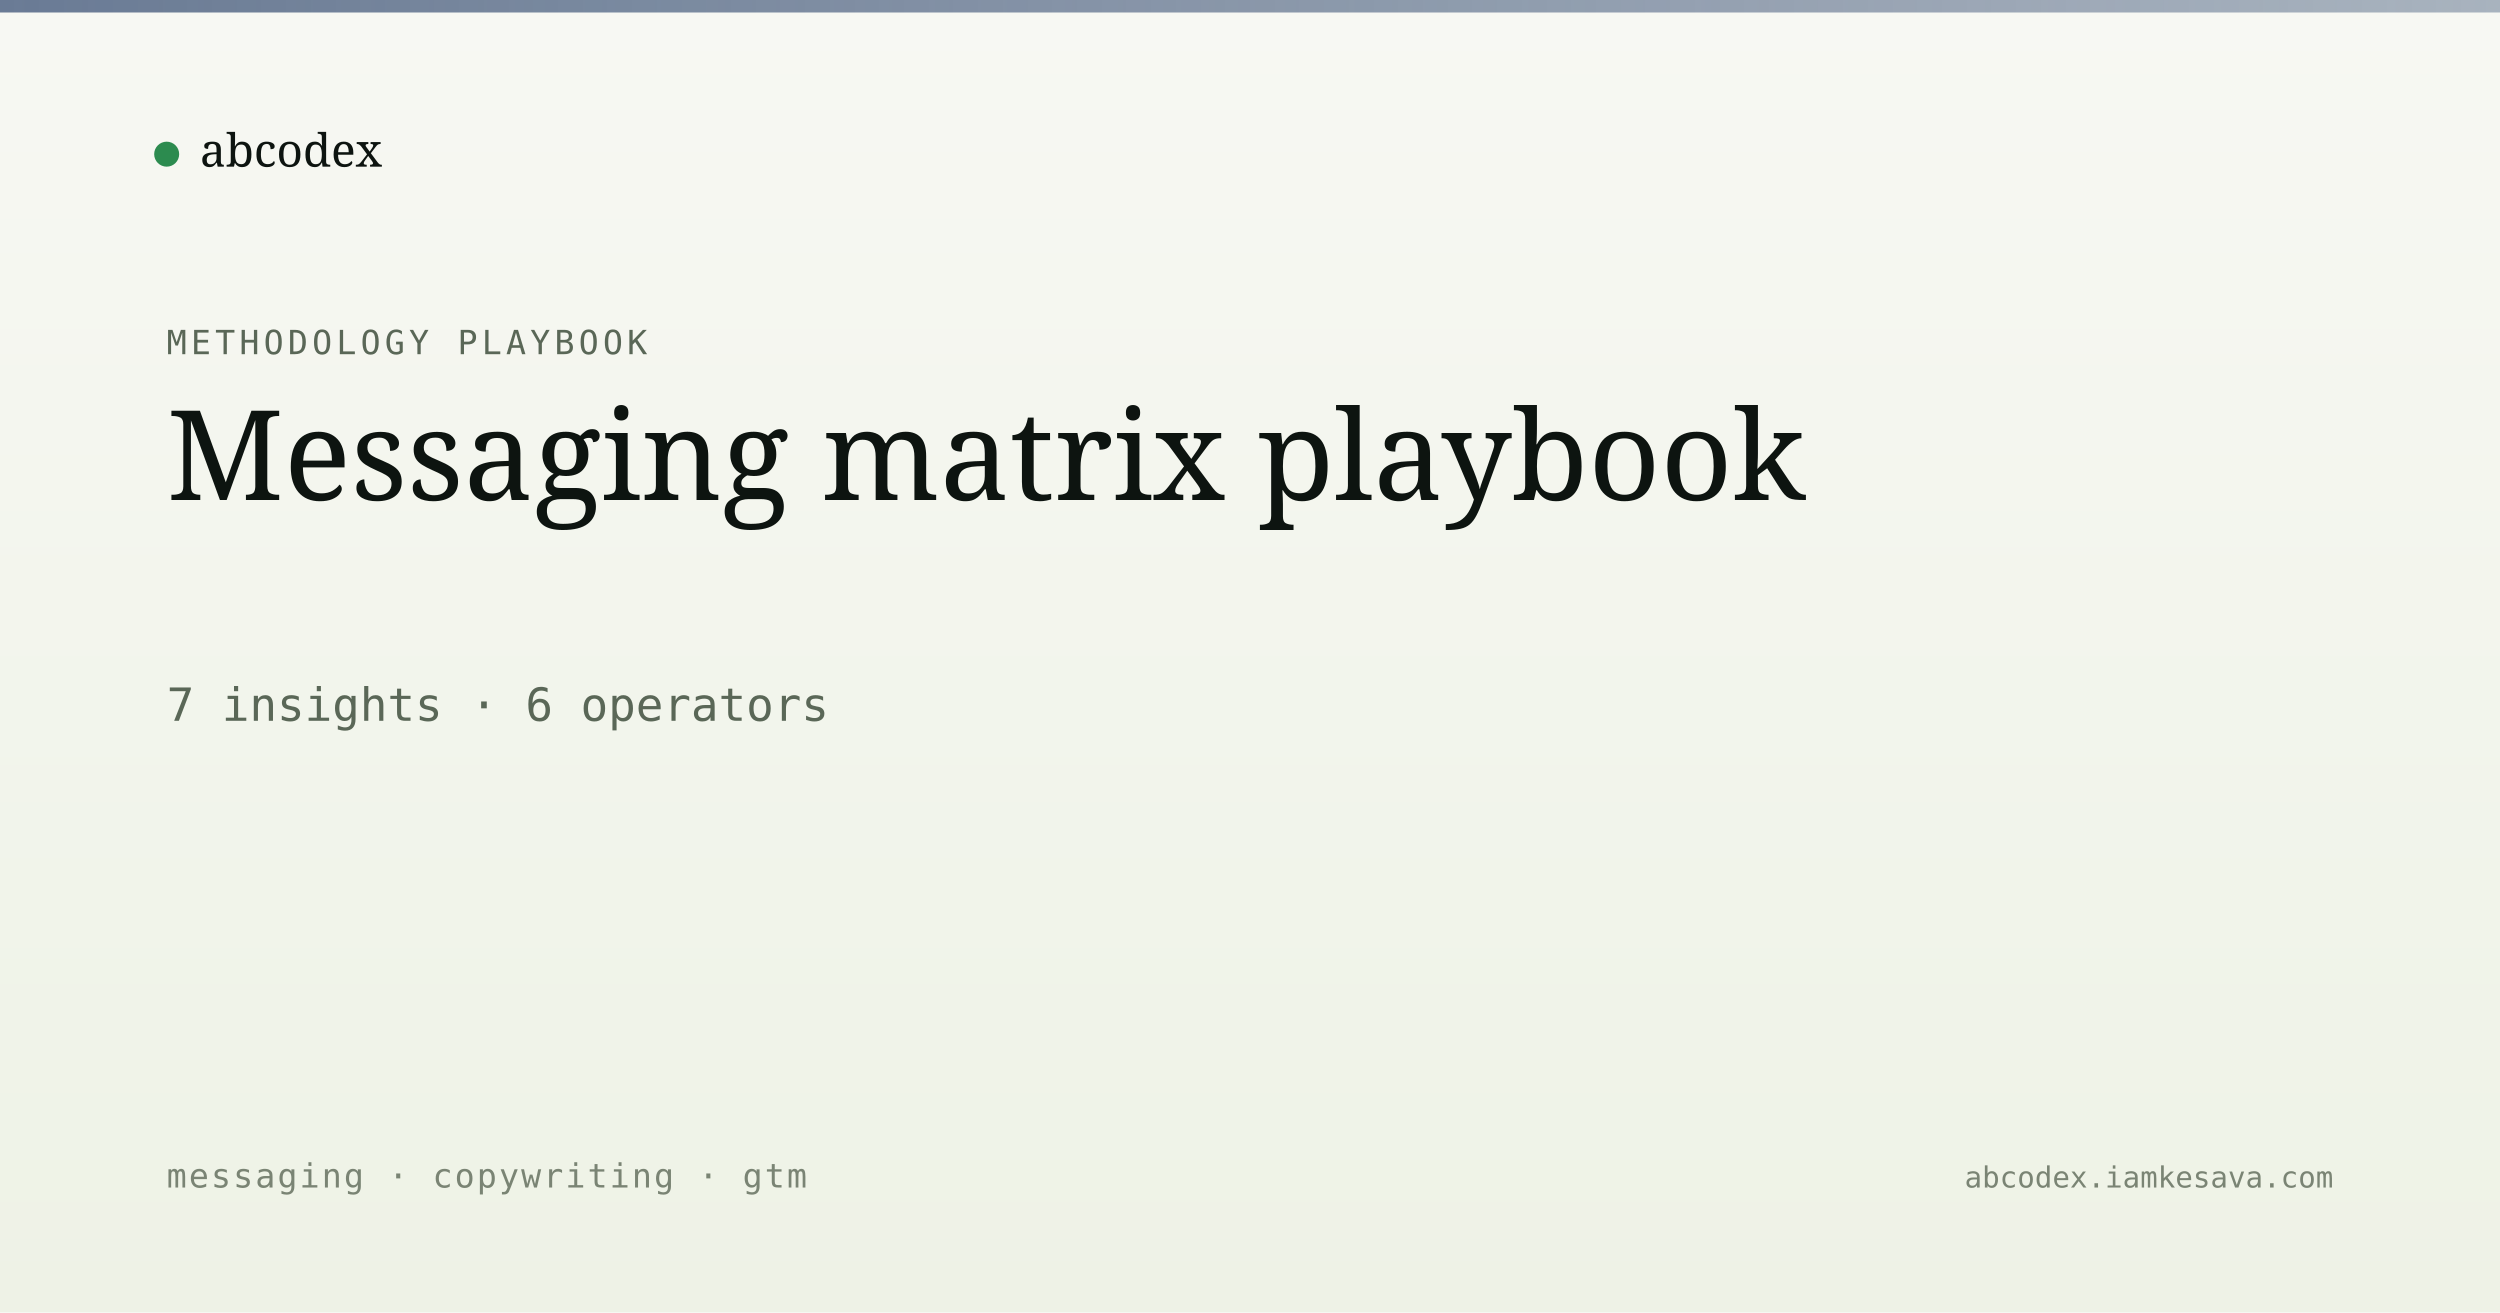
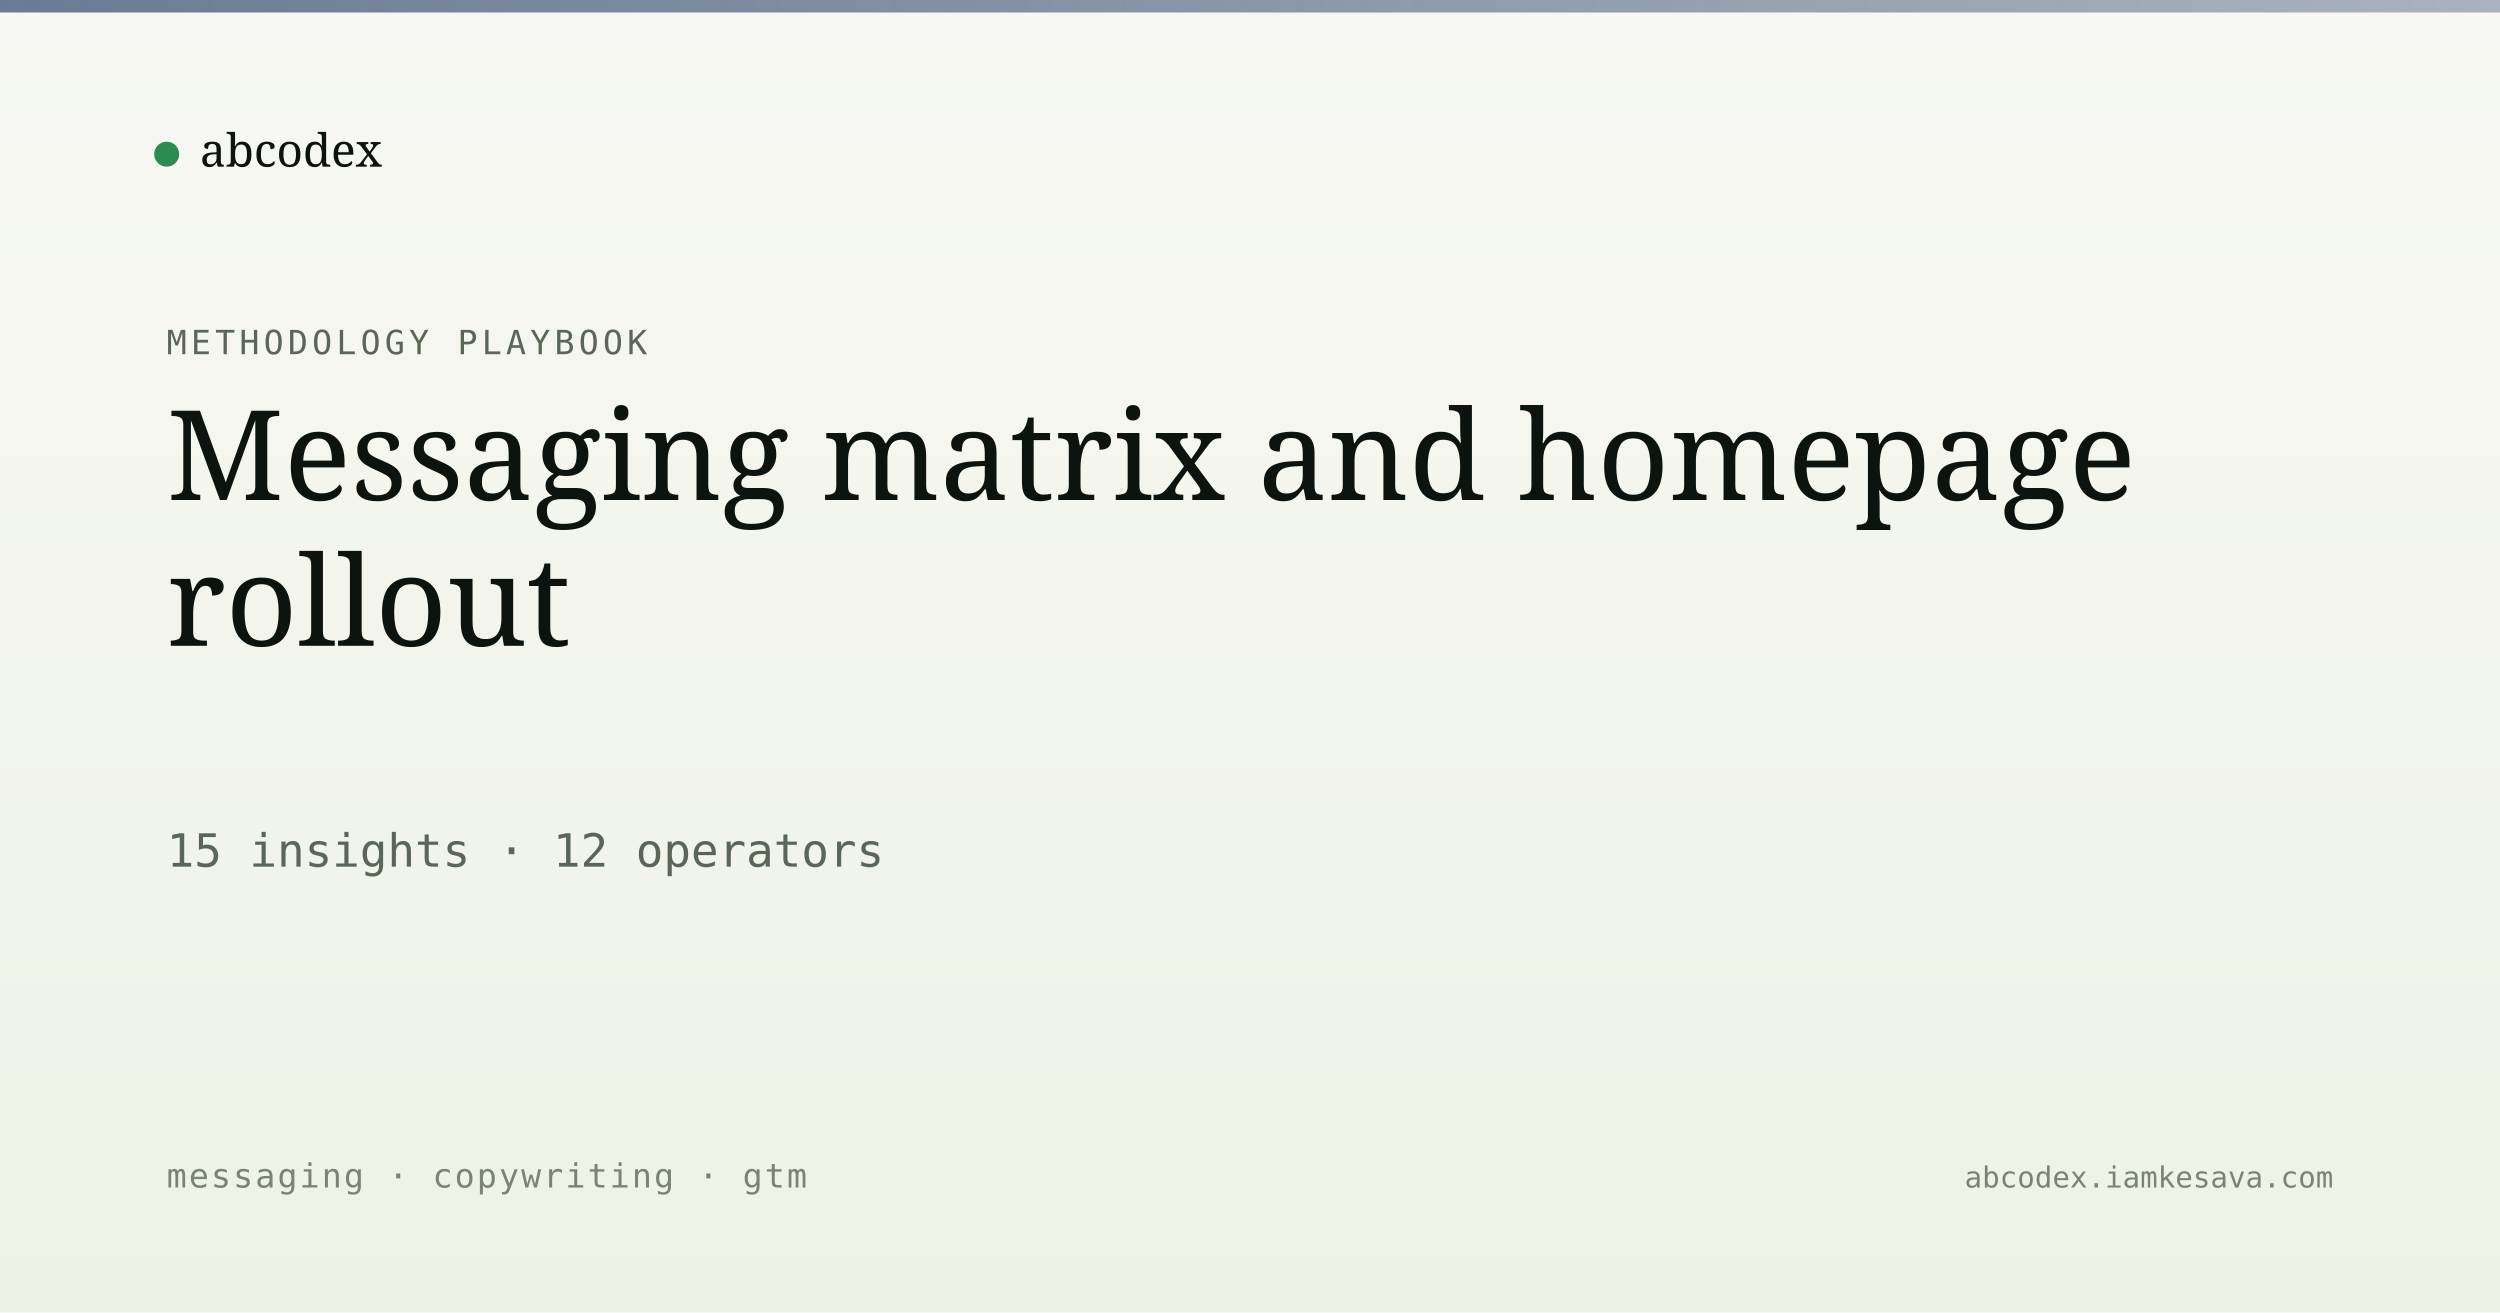
<svg xmlns="http://www.w3.org/2000/svg" viewBox="0 0 1200 630" width="1200" height="630">
  <defs>
    <linearGradient id="bg" x1="0" y1="0" x2="0" y2="1">
      <stop offset="0" stop-color="#f7f8f3" />
      <stop offset="1" stop-color="#eef2e6" />
    </linearGradient>
    <linearGradient id="band" x1="0" y1="0" x2="1" y2="0">
      <stop offset="0" stop-color="#5a6d8a" stop-opacity="0.9" />
      <stop offset="1" stop-color="#5a6d8a" stop-opacity="0.5" />
    </linearGradient>
  </defs>
  <rect width="1200" height="630" fill="url(#bg)" />
  <rect x="0" y="0" width="1200" height="6" fill="url(#band)" />
  <g transform="translate(80, 60)">
    <circle cx="0" cy="14" r="6" fill="#2c8b4f" />
    <text x="16" y="20" font-family="Newsreader, serif" font-size="22" fill="#0d1410">abcodex</text>
  </g>
  <text x="80" y="170" font-family="JetBrains Mono, monospace" font-size="16" fill="#5a6757" letter-spacing="2">METHODOLOGY PLAYBOOK</text>
-   <text x="80" y="240" font-family="Newsreader, serif" font-size="60" font-weight="500" fill="#0d1410">Messaging matrix playbook</text>
-   <text x="80" y="346" font-family="JetBrains Mono, monospace" font-size="22" fill="#5a6757">7 insights · 6 operators</text>
+   <text x="80" y="240" font-family="Newsreader, serif" font-size="60" font-weight="500" fill="#0d1410">Messaging matrix and homepage</text>
+   <text x="80" y="310" font-family="Newsreader, serif" font-size="60" font-weight="500" fill="#0d1410">rollout</text>
+   <text x="80" y="416" font-family="JetBrains Mono, monospace" font-size="22" fill="#5a6757">15 insights · 12 operators</text>
  <text x="80" y="570" font-family="JetBrains Mono, monospace" font-size="16" fill="#7a8474" letter-spacing="1">messaging · copywriting · gtm</text>
  <text x="1120" y="570" text-anchor="end" font-family="JetBrains Mono, monospace" font-size="14" fill="#7a8474">abcodex.iamkesava.com</text>
</svg>
